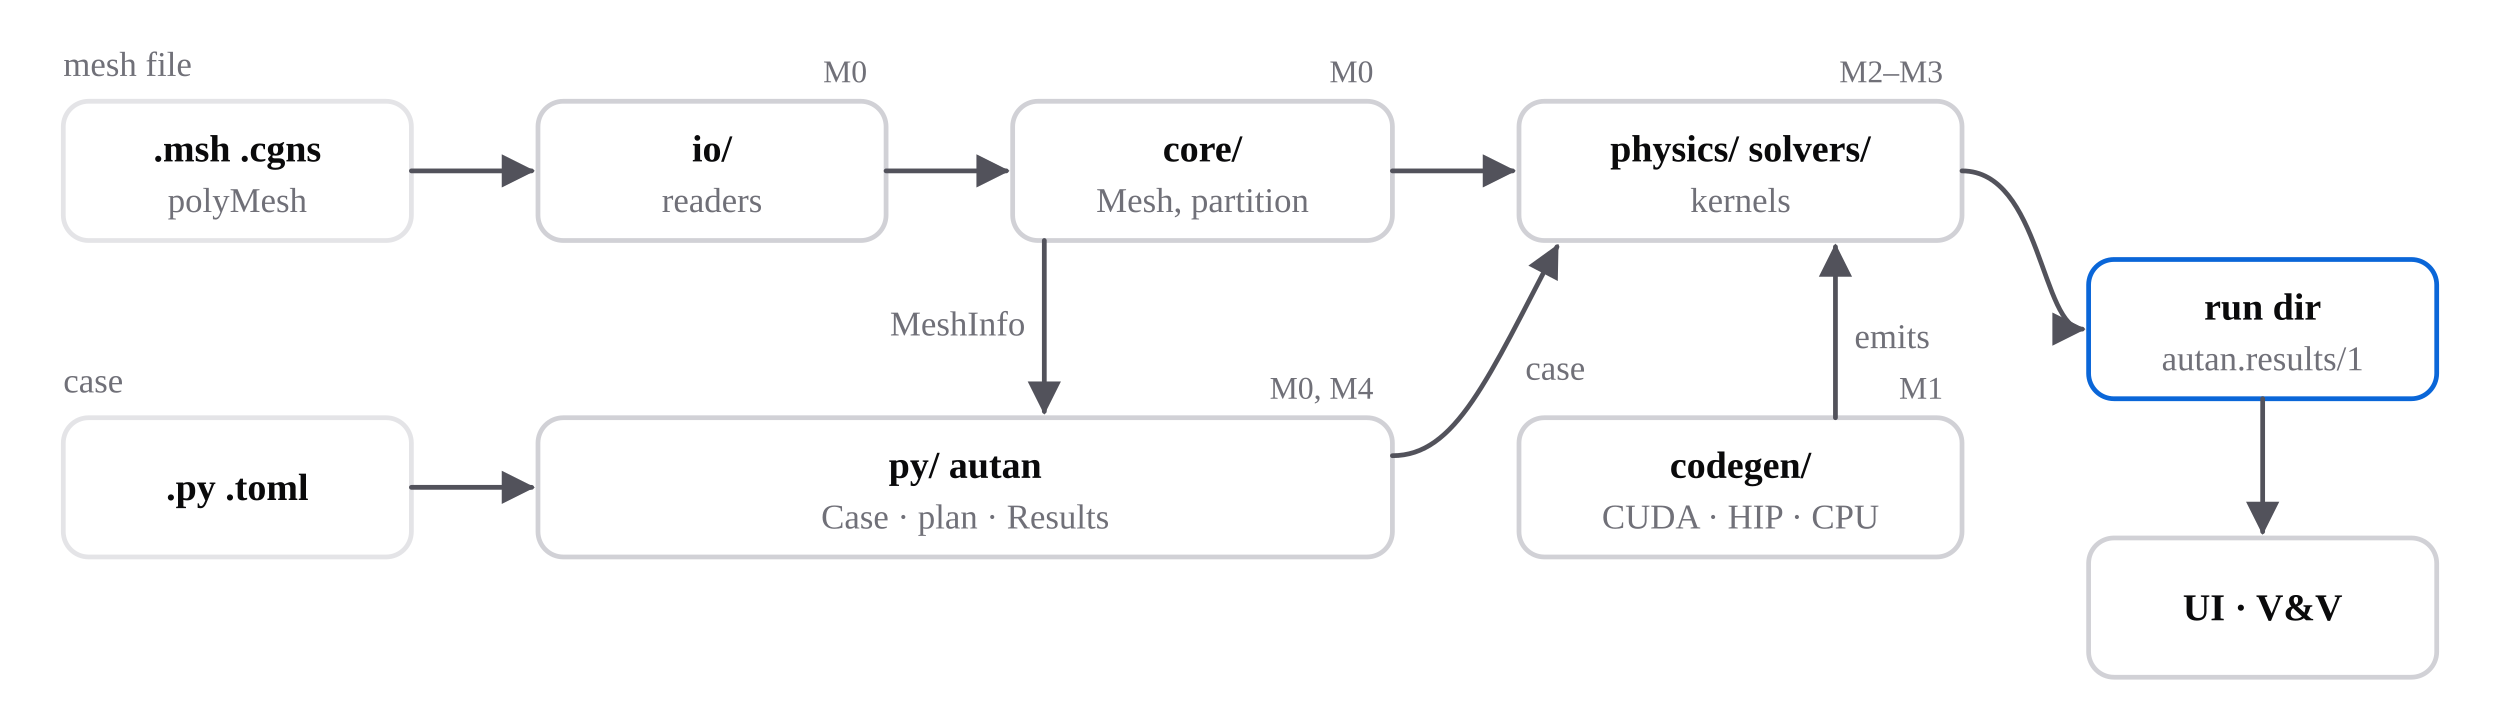
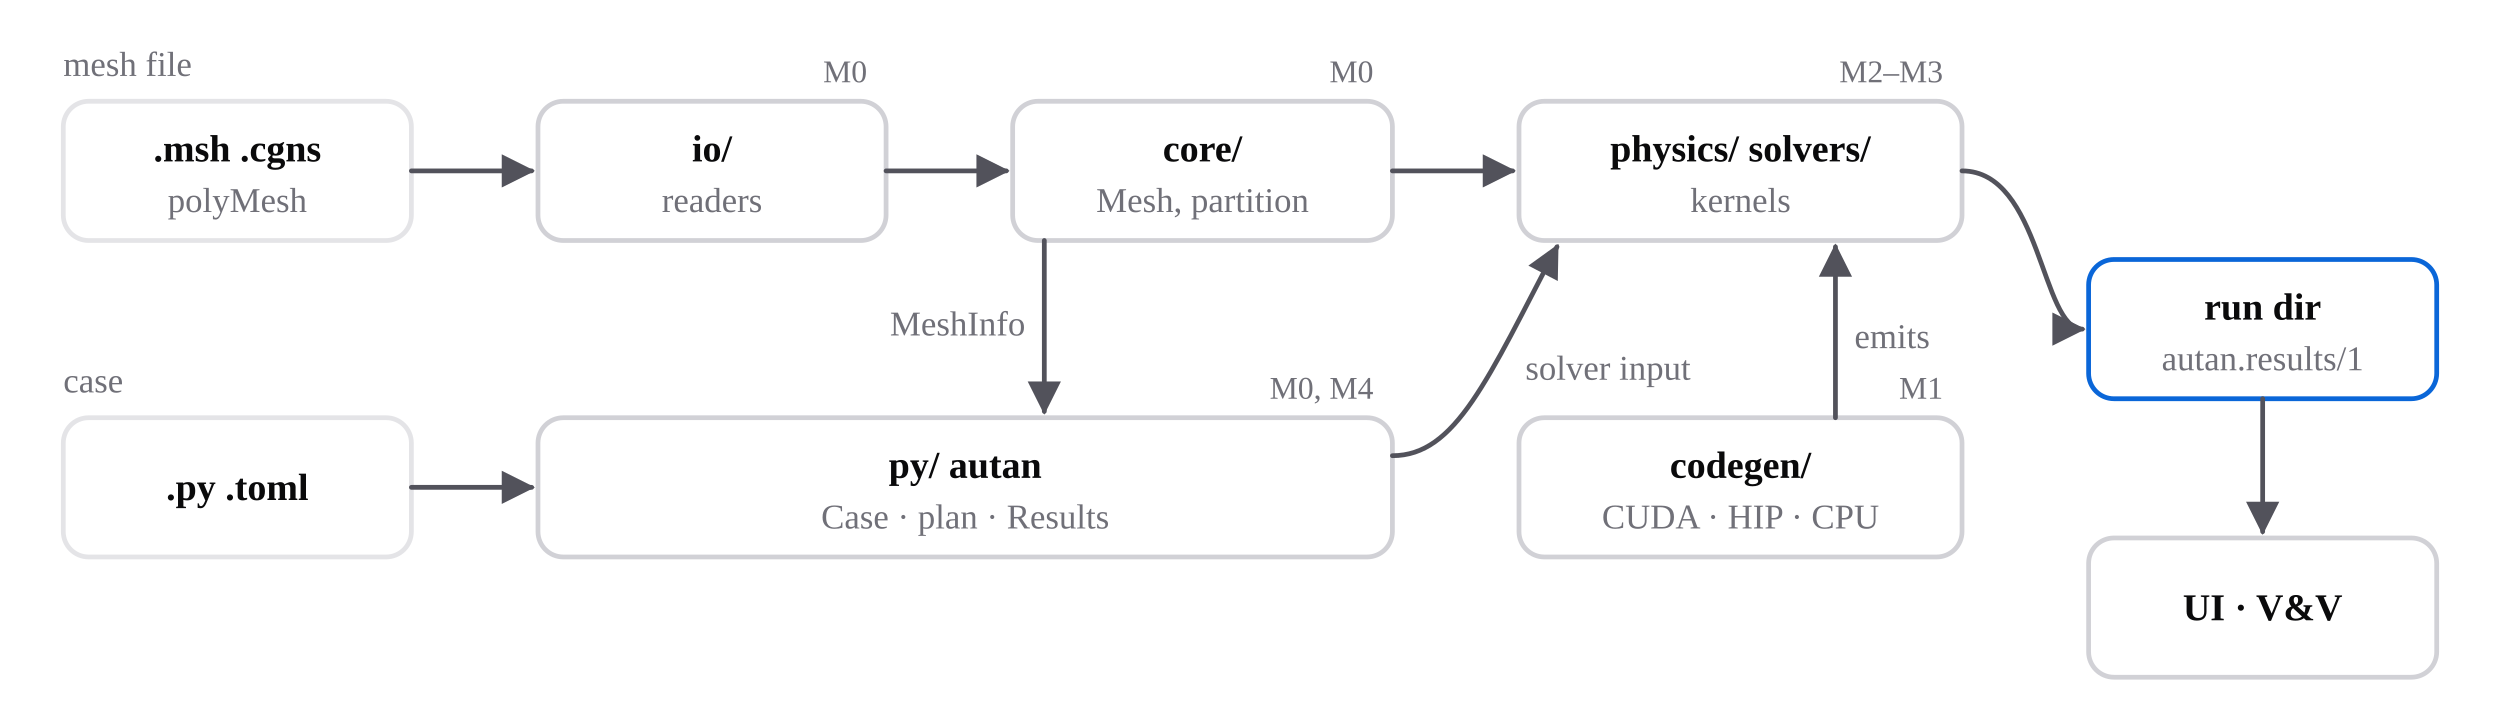
<svg xmlns="http://www.w3.org/2000/svg" viewBox="0 0 790 226" role="img" aria-labelledby="architecture-title architecture-desc" font-family="var(--font-sans, ui-sans-serif, system-ui, sans-serif)" font-size="13">
  <style>@media (prefers-color-scheme: dark){svg{--accent:#4c9dff;--bg-0:#0a0a0b;--fg:#ededef;--fg-2:#a1a1aa;--fg-3:#85858f;--line:#26262b;--line-strong:#3a3a41}}</style>
  <defs>
    <marker id="architecture-arrow" viewBox="0 0 10 10" refX="9" refY="5" markerWidth="7" markerHeight="7" orient="auto-start-reverse">
      <path d="M0 0L10 5L0 10z" fill="context-stroke" />
    </marker>
  </defs>
  <text x="20" y="24" text-anchor="start" fill="var(--fg-3, #707078)" font-size="11">mesh file</text>
  <rect x="20" y="32" width="110" height="44" rx="8" fill="var(--bg-0, #ffffff)" stroke="var(--line, #e4e4e7)" stroke-width="1.5" />
  <text x="75" y="51" text-anchor="middle" fill="var(--fg, #0a0a0b)" font-family="var(--font-mono, ui-monospace, Menlo, monospace)" font-size="12" font-weight="600">.msh .cgns</text>
  <text x="75" y="67" text-anchor="middle" fill="var(--fg-3, #707078)" font-size="11">polyMesh</text>
  <text x="20" y="124" text-anchor="start" fill="var(--fg-3, #707078)" font-size="11">case</text>
  <rect x="20" y="132" width="110" height="44" rx="8" fill="var(--bg-0, #ffffff)" stroke="var(--line, #e4e4e7)" stroke-width="1.5" />
  <text x="75" y="158" text-anchor="middle" fill="var(--fg, #0a0a0b)" font-family="var(--font-mono, ui-monospace, Menlo, monospace)" font-size="12" font-weight="600">.py .toml</text>
  <rect x="170" y="32" width="110" height="44" rx="8" fill="var(--bg-0, #ffffff)" stroke="var(--line-strong, #d1d1d6)" stroke-width="1.5" />
  <text x="225" y="51" text-anchor="middle" fill="var(--fg, #0a0a0b)" font-family="var(--font-mono, ui-monospace, Menlo, monospace)" font-size="12" font-weight="600">io/</text>
  <text x="225" y="67" text-anchor="middle" fill="var(--fg-3, #707078)" font-size="11">readers</text>
  <text x="274" y="26" text-anchor="end" fill="var(--fg-3, #707078)" font-family="var(--font-mono, ui-monospace, Menlo, monospace)" font-size="10">M0</text>
  <rect x="320" y="32" width="120" height="44" rx="8" fill="var(--bg-0, #ffffff)" stroke="var(--line-strong, #d1d1d6)" stroke-width="1.5" />
  <text x="380" y="51" text-anchor="middle" fill="var(--fg, #0a0a0b)" font-family="var(--font-mono, ui-monospace, Menlo, monospace)" font-size="12" font-weight="600">core/</text>
  <text x="380" y="67" text-anchor="middle" fill="var(--fg-3, #707078)" font-size="11">Mesh, partition</text>
  <text x="434" y="26" text-anchor="end" fill="var(--fg-3, #707078)" font-family="var(--font-mono, ui-monospace, Menlo, monospace)" font-size="10">M0</text>
  <rect x="170" y="132" width="270" height="44" rx="8" fill="var(--bg-0, #ffffff)" stroke="var(--line-strong, #d1d1d6)" stroke-width="1.5" />
  <text x="305" y="151" text-anchor="middle" fill="var(--fg, #0a0a0b)" font-family="var(--font-mono, ui-monospace, Menlo, monospace)" font-size="12" font-weight="600">py/  autan</text>
  <text x="305" y="167" text-anchor="middle" fill="var(--fg-3, #707078)" font-size="11">Case · plan · Results</text>
  <text x="434" y="126" text-anchor="end" fill="var(--fg-3, #707078)" font-family="var(--font-mono, ui-monospace, Menlo, monospace)" font-size="10">M0, M4</text>
  <rect x="480" y="32" width="140" height="44" rx="8" fill="var(--bg-0, #ffffff)" stroke="var(--line-strong, #d1d1d6)" stroke-width="1.5" />
  <text x="550" y="51" text-anchor="middle" fill="var(--fg, #0a0a0b)" font-family="var(--font-mono, ui-monospace, Menlo, monospace)" font-size="12" font-weight="600">physics/ solvers/</text>
  <text x="550" y="67" text-anchor="middle" fill="var(--fg-3, #707078)" font-size="11">kernels</text>
  <text x="614" y="26" text-anchor="end" fill="var(--fg-3, #707078)" font-family="var(--font-mono, ui-monospace, Menlo, monospace)" font-size="10">M2–M3</text>
  <rect x="480" y="132" width="140" height="44" rx="8" fill="var(--bg-0, #ffffff)" stroke="var(--line-strong, #d1d1d6)" stroke-width="1.5" />
  <text x="550" y="151" text-anchor="middle" fill="var(--fg, #0a0a0b)" font-family="var(--font-mono, ui-monospace, Menlo, monospace)" font-size="12" font-weight="600">codegen/</text>
  <text x="550" y="167" text-anchor="middle" fill="var(--fg-3, #707078)" font-size="11">CUDA · HIP · CPU</text>
  <text x="614" y="126" text-anchor="end" fill="var(--fg-3, #707078)" font-family="var(--font-mono, ui-monospace, Menlo, monospace)" font-size="10">M1</text>
  <rect x="660" y="82" width="110" height="44" rx="8" fill="var(--bg-0, #ffffff)" stroke="var(--accent, #0a66d8)" stroke-width="1.5" />
  <text x="715" y="101" text-anchor="middle" fill="var(--fg, #0a0a0b)" font-family="var(--font-mono, ui-monospace, Menlo, monospace)" font-size="12" font-weight="600">run dir</text>
  <text x="715" y="117" text-anchor="middle" fill="var(--fg-3, #707078)" font-size="11">autan.results/1</text>
  <rect x="660" y="170" width="110" height="44" rx="8" fill="var(--bg-0, #ffffff)" stroke="var(--line-strong, #d1d1d6)" stroke-width="1.5" />
  <text x="715" y="196" text-anchor="middle" fill="var(--fg, #0a0a0b)" font-size="12" font-weight="600">UI · V&amp;V</text>
  <line x1="130" y1="54" x2="168" y2="54" stroke="var(--fg-2, #52525b)" stroke-width="1.5" stroke-linecap="round" marker-end="url(#architecture-arrow)" />
  <line x1="280" y1="54" x2="318" y2="54" stroke="var(--fg-2, #52525b)" stroke-width="1.5" stroke-linecap="round" marker-end="url(#architecture-arrow)" />
  <line x1="130" y1="154" x2="168" y2="154" stroke="var(--fg-2, #52525b)" stroke-width="1.5" stroke-linecap="round" marker-end="url(#architecture-arrow)" />
  <path d="M330 76 V130" fill="none" stroke="var(--fg-2, #52525b)" stroke-width="1.5" stroke-linecap="round" stroke-linejoin="round" marker-end="url(#architecture-arrow)" />
  <text x="324" y="106" text-anchor="end" fill="var(--fg-3, #707078)" font-family="var(--font-mono, ui-monospace, Menlo, monospace)" font-size="11">MeshInfo</text>
  <line x1="440" y1="54" x2="478" y2="54" stroke="var(--fg-2, #52525b)" stroke-width="1.5" stroke-linecap="round" marker-end="url(#architecture-arrow)" />
  <path d="M580 132 V78" fill="none" stroke="var(--fg-2, #52525b)" stroke-width="1.5" stroke-linecap="round" stroke-linejoin="round" marker-end="url(#architecture-arrow)" />
  <text x="586" y="110" text-anchor="start" fill="var(--fg-3, #707078)" font-size="11">emits</text>
  <path d="M440 144 C 460 144, 470 120, 492 78" fill="none" stroke="var(--fg-2, #52525b)" stroke-width="1.5" stroke-linecap="round" stroke-linejoin="round" marker-end="url(#architecture-arrow)" />
-   <text x="482" y="120" text-anchor="start" fill="var(--fg-3, #707078)" font-size="11">case</text>
+   <text x="482" y="120" text-anchor="start" fill="var(--fg-3, #707078)" font-size="11">solver input</text>
  <path d="M620 54 C 645 54, 645 104, 658 104" fill="none" stroke="var(--fg-2, #52525b)" stroke-width="1.5" stroke-linecap="round" stroke-linejoin="round" marker-end="url(#architecture-arrow)" />
  <line x1="715" y1="126" x2="715" y2="168" stroke="var(--fg-2, #52525b)" stroke-width="1.5" stroke-linecap="round" marker-end="url(#architecture-arrow)" />
</svg>
